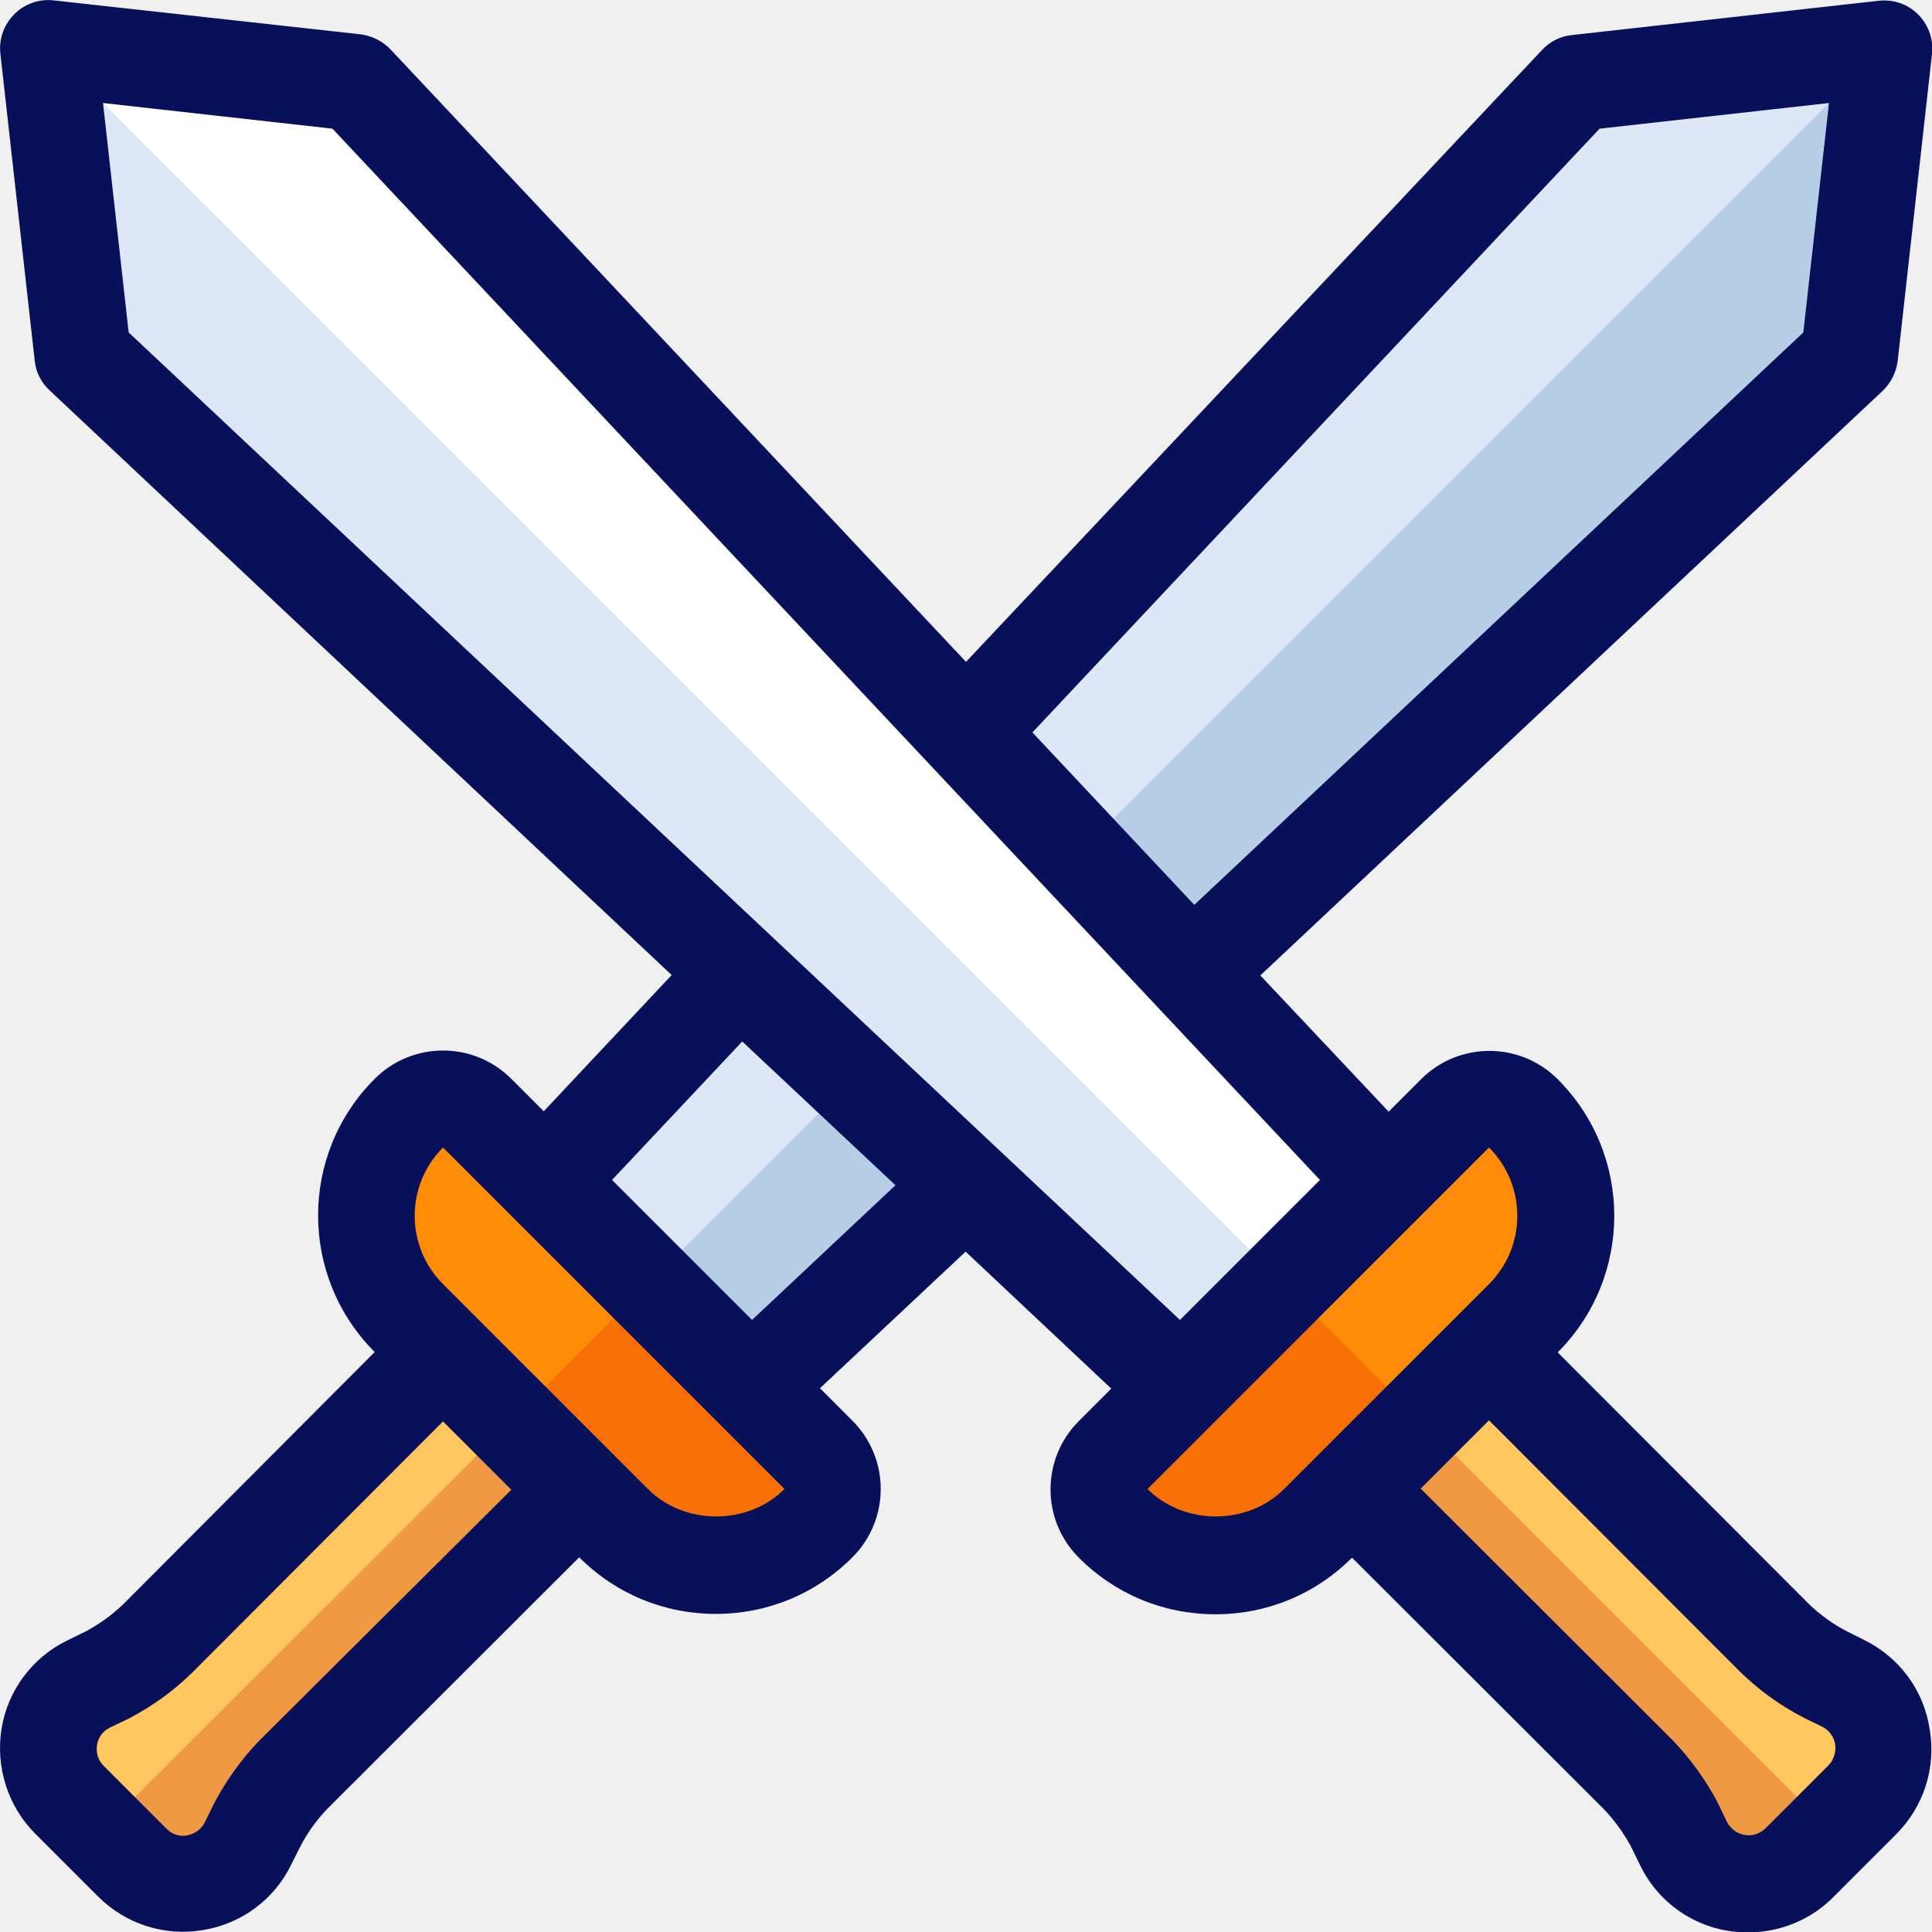
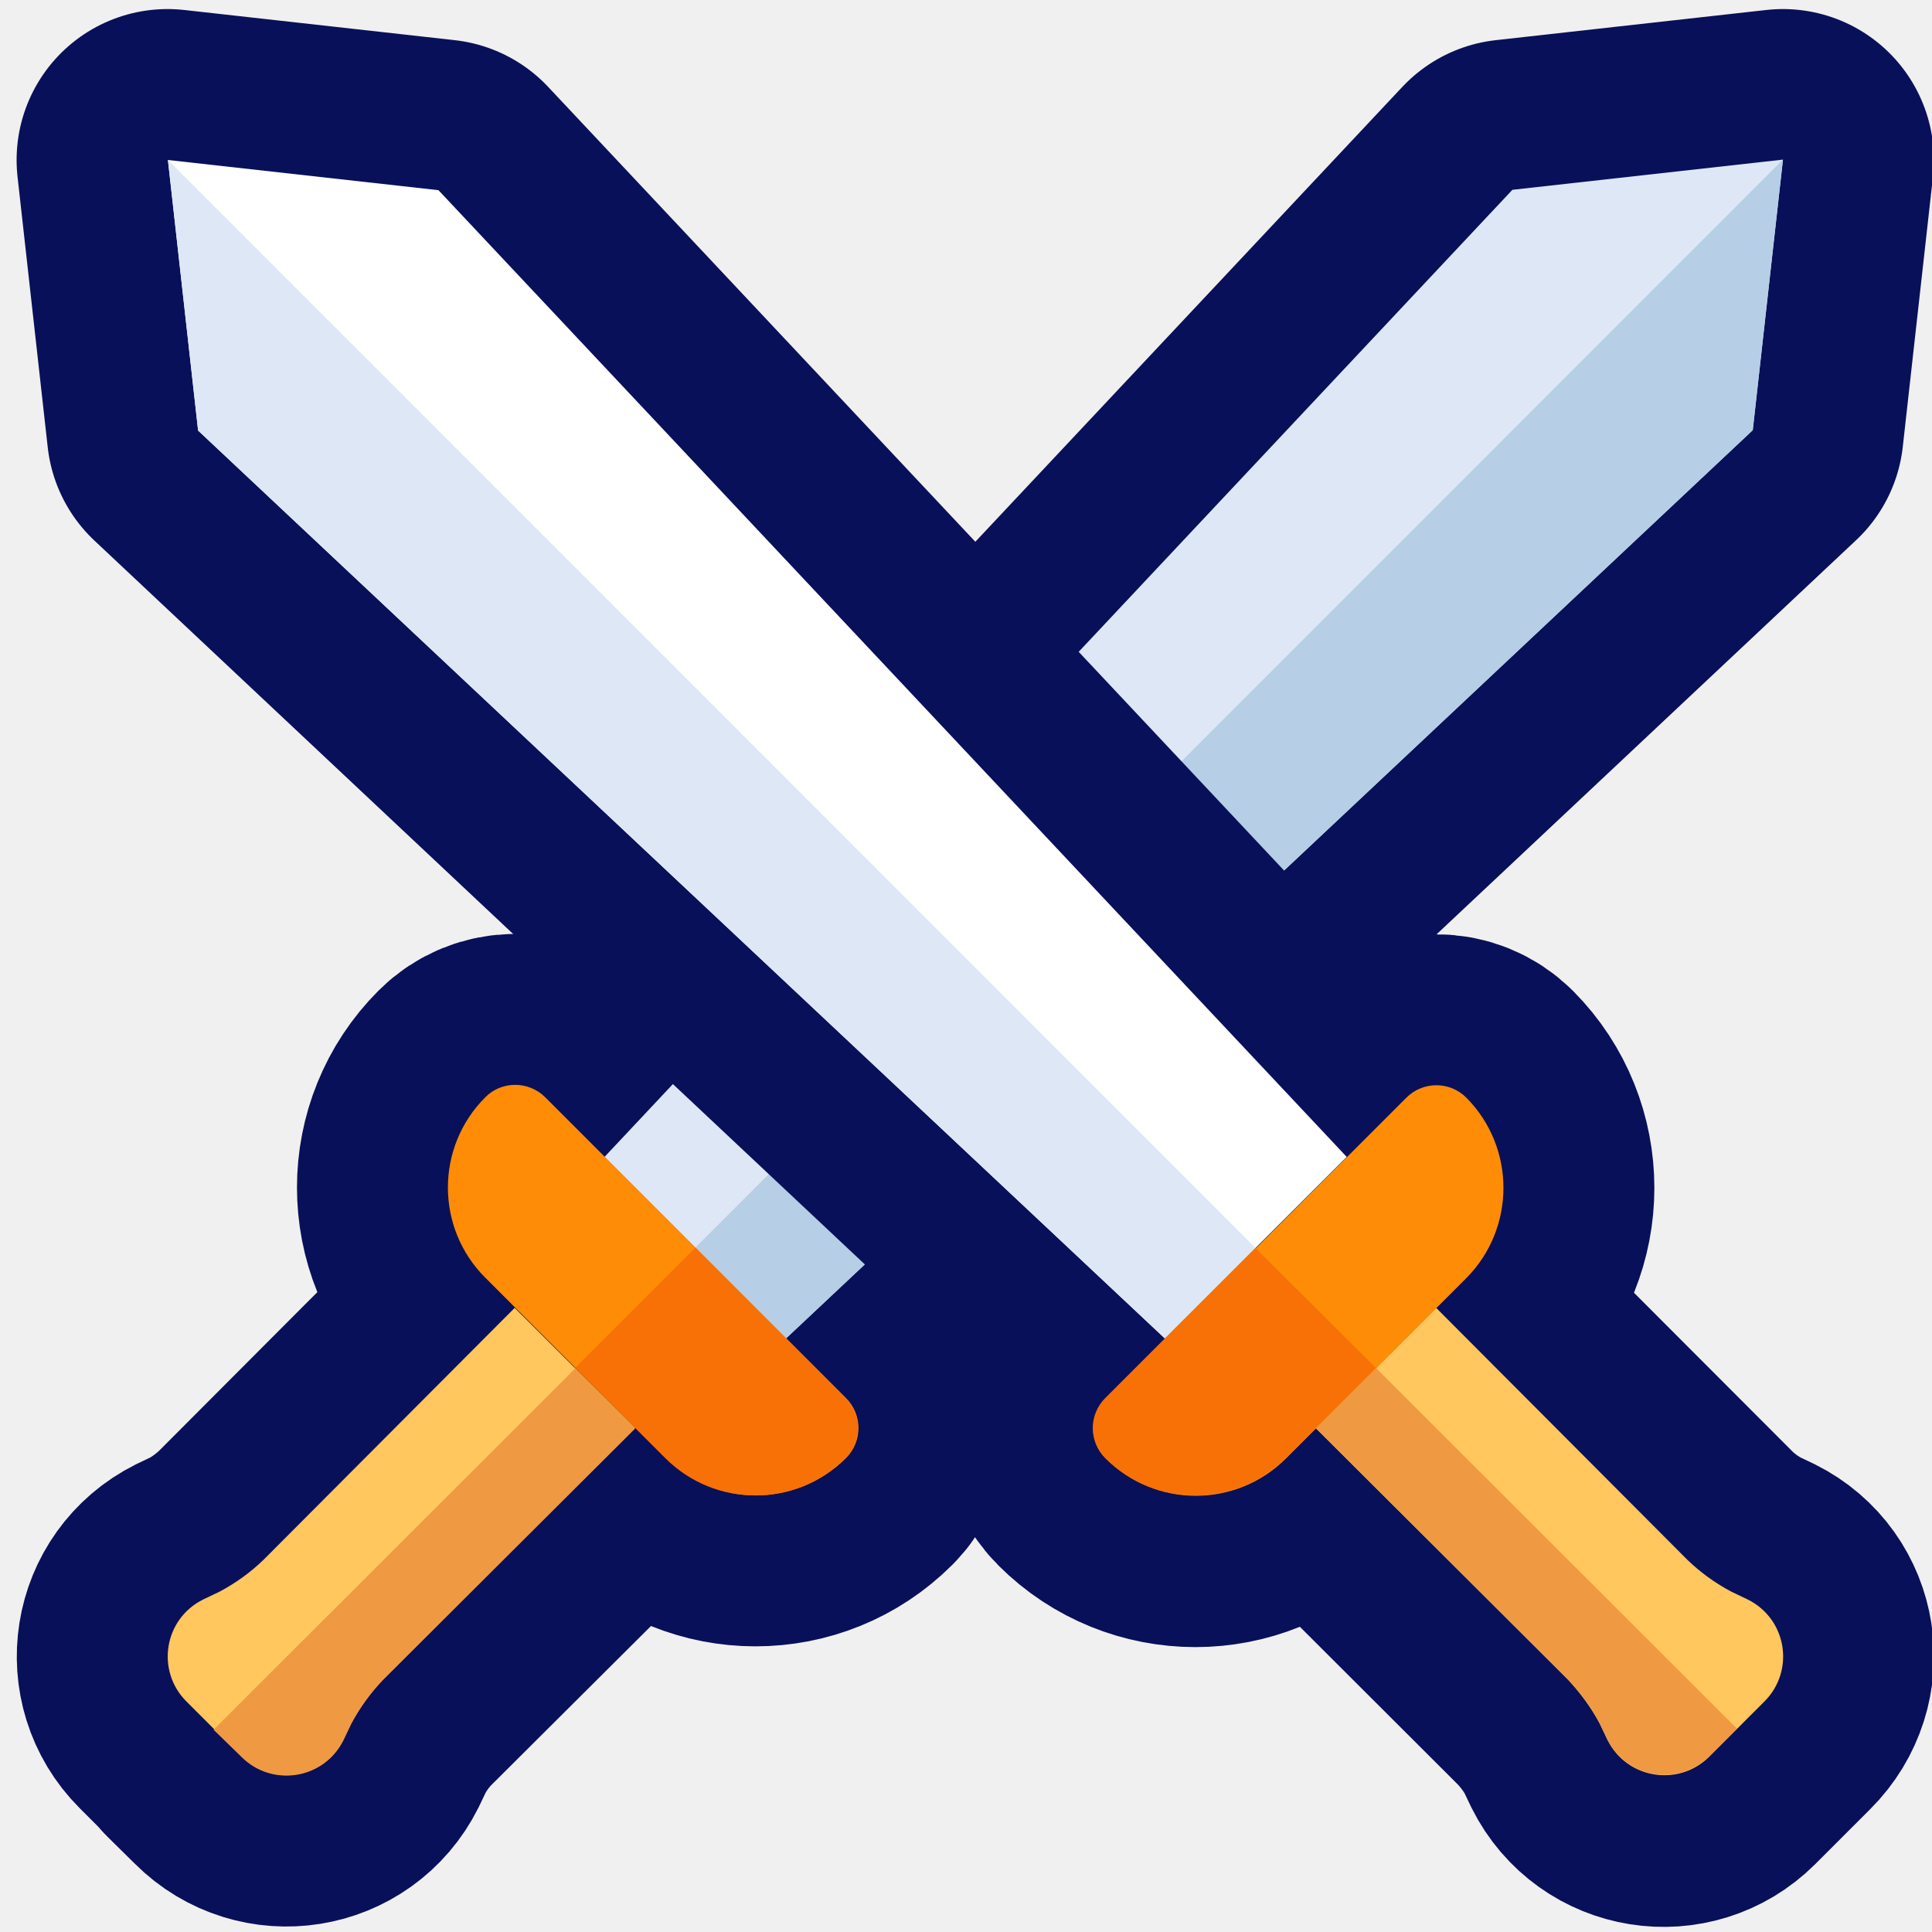
<svg xmlns="http://www.w3.org/2000/svg" version="1.1" id="圖層_1" x="0px" y="0px" viewBox="0 0 512 512" style="enable-background:new 0 0 512 512;" xml:space="preserve">
  <style type="text/css">
- 	.st0{fill:#DEE7F6;}
- 	.st1{fill:#B6CEE6;}
- 	.st2{fill:#FFC75D;}
- 	.st3{fill:#EF9943;}
- 	.st4{fill:#FF8C07;}
- 	.st5{fill:#F77106;}
- 	.st6{fill:#FFFFFF;}
- 	.st7{fill:#09105A;}
+ 	.st0{fill:#F77106;stroke:#09105A;stroke-width:80;stroke-linecap:round;stroke-linejoin:round;stroke-miterlimit:10;}
+ 	.st1{fill:#DEE7F6;}
+ 	.st2{fill:#B6CEE6;}
+ 	.st3{fill:#FFC75D;}
+ 	.st4{fill:#EF9943;}
+ 	.st5{fill:#FF8C07;}
+ 	.st6{fill:#F77106;}
+ 	.st7{fill:none;stroke:#09105A;stroke-width:80;stroke-linecap:round;stroke-linejoin:round;stroke-miterlimit:10;}
+ 	.st8{fill:#FFFFFF;}
</style>
+   <path class="st0" d="M472.5,42.4l-71.7,8L160.3,306.6l-15.8-15.8c-4.4-4.4-11.5-4.4-15.9,0c-13.2,13.2-13.2,34.6,0,47.8l8,8  L109.1,374l0,0l-39.2,39.3c-3.5,3.3-7.4,6.2-11.7,8.5l-4.4,2.1c-10.4,5.2-12.5,18.9-4.4,27l7.3,7.3l-0.1,0.1l7.4,7.3  c8.1,8.1,21.8,6,27-4.4l2.1-4.4c2.3-4.3,5.1-8.2,8.5-11.7l52-51.8l14.8-14.8l7.9,7.9c6.6,6.6,15.3,9.9,23.9,9.9  c8.7,0,17.3-3.3,23.9-9.9c4.4-4.4,4.4-11.5,0-15.9l-15.8-15.8L464.5,114L472.5,42.4z" />
  <g>
-     <path class="st0" d="M199,367.6L490.1,94.2l9.1-81.4l-81.4,9.1L144.4,313L199,367.6z" />
-     <path class="st1" d="M199,367.6L490.1,94.2l9.1-81.4L171.7,340.3L199,367.6z" />
-     <path class="st2" d="M153.6,394.6l-75.8,75.6c-3.8,4-7,8.4-9.6,13.3l-2.4,5c-5.9,11.8-21.5,14.2-30.7,5l-16.6-16.6   c-9.2-9.2-6.8-24.8,5-30.7l5-2.4c4.9-2.6,9.3-5.8,13.3-9.6l75.6-75.8L153.6,394.6z" />
-     <path class="st3" d="M35.1,493.6c9.2,9.2,24.8,6.8,30.7-5l2.4-5c2.6-4.9,5.8-9.3,9.6-13.3l75.8-75.6l-18.1-18.1L26.7,485.3   L35.1,493.6z" />
-     <path class="st4" d="M126.5,295l90.5,90.5c5,5,5,13.1,0,18.1c-15,15-39.3,15-54.3,0l-54.3-54.3c-15-15-15-39.3,0-54.3   C113.4,290,121.5,290,126.5,295L126.5,295z" />
-     <path class="st5" d="M135.5,376.5l27.1,27.1c15,15,39.3,15,54.3,0c0,0,0,0,0,0c5-5,5-13.1,0-18.1c0,0,0,0,0,0l-45.2-45.3   L135.5,376.5L135.5,376.5z" />
-     <path class="st6" d="M313,367.6L21.9,94.2l-9.1-81.4l81.4,9.1L367.6,313L313,367.6z" />
-     <path class="st0" d="M313,367.6l27.3-27.3L12.8,12.8l9.1,81.4L313,367.6z" />
-     <path class="st2" d="M358.4,394.6l75.8,75.6c3.8,4,7,8.4,9.6,13.3l2.4,5c5.9,11.8,21.5,14.2,30.7,5l16.6-16.6   c9.2-9.2,6.8-24.8-5-30.7l-5-2.4c-4.9-2.6-9.3-5.8-13.3-9.6l-75.6-75.8L358.4,394.6z" />
-     <path class="st3" d="M376.5,376.5l-18.1,18.1l75.8,75.6c3.8,4,7,8.4,9.6,13.3l2.4,5c5.9,11.8,21.5,14.2,30.7,5l8.3-8.3L376.5,376.5   z" />
-     <path class="st4" d="M403.8,349.4l-54.3,54.3c-15,15-39.3,15-54.3,0c-5-5-5-13.1,0-18.1l90.5-90.5c5-5,13.1-5,18.1,0   C418.7,310.1,418.7,334.4,403.8,349.4L403.8,349.4z" />
-     <path class="st5" d="M340.3,340.3l-45.2,45.2c-5,5-5,13.1,0,18.1c0,0,0,0,0,0c15,15,39.3,15,54.3,0c0,0,0,0,0,0l27.1-27.1   L340.3,340.3L340.3,340.3z" />
-     <path class="st7" d="M494.2,434.7l-4.6-2.3c-3.7-1.9-7.2-4.4-10.2-7.3l-66.6-66.7c20-20,20-52.4,0-72.4c-10-10-26.2-10-36.2,0   l-8.6,8.6L334,258.5l164.9-154.9c2.2-2.1,3.6-4.9,4-7.9l9.1-81.4c0.8-7-4.3-13.4-11.3-14.1c-0.9-0.1-1.9-0.1-2.8,0l-81.4,9.1   c-3,0.3-5.8,1.7-7.9,4L256,175.4L103.5,13.1c-2.1-2.2-4.9-3.6-7.9-4L14.2,0.1C7.2-0.7,0.9,4.4,0.1,11.4c-0.1,0.9-0.1,1.9,0,2.8   l9.1,81.4c0.3,3,1.7,5.8,4,7.9L178,258.4l-33.9,36.1l-8.6-8.6c-10-10-26.2-10-36.2,0c-20,20-20,52.4,0,72.4L32.8,425   c-3,2.9-6.3,5.3-10,7.3l-5.1,2.5C8.5,439.3,2,448.1,0.4,458.2c-1.6,10.1,1.7,20.5,8.9,27.7L26,502.6c7.3,7.3,17.6,10.6,27.7,8.9   c10.2-1.6,19-8.1,23.5-17.4l2.3-4.6c2-3.9,4.5-7.3,7.3-10.2l66.7-66.6c9.7,9.7,22.5,15,36.2,15c13.7,0,26.5-5.3,36.2-15   c10-10,10-26.2,0-36.2l-8.6-8.6l38.6-36.2l38.6,36.3l-8.6,8.6c-10,10-10,26.2,0,36.2c9.7,9.7,22.5,15,36.2,15   c13.7,0,26.5-5.3,36.2-15l66.6,66.5c2.9,3,5.4,6.5,7.3,10l2.5,5.1c5.3,10.9,16.4,17.8,28.6,17.7c8.4,0,16.6-3.3,22.6-9.4l16.6-16.6   c7.3-7.3,10.6-17.6,8.9-27.7C509.9,448,503.4,439.3,494.2,434.7L494.2,434.7z M423.9,34.1l60.8-6.8l-6.8,60.8L316.5,239.8   l-42.9-45.7L423.9,34.1L423.9,34.1z M68.6,461.4c-4.6,4.8-8.6,10.3-11.9,16.6l-2.4,4.9c-0.9,1.8-2.6,3.1-4.7,3.5   c-2,0.4-4.1-0.3-5.5-1.8l-16.6-16.6c-1.5-1.5-2.1-3.5-1.8-5.5c0.3-2,1.5-3.7,3.3-4.6l5.4-2.6c6-3.2,11.5-7.1,16.4-11.9l66.6-66.7   l18.1,18.1L68.6,461.4L68.6,461.4z M171.7,394.6l-54.3-54.3c-10-10-10-26.2,0-36.2l90.5,90.5C198.2,404.3,181.4,404.3,171.7,394.6   L171.7,394.6z M199.3,349.8l-37.1-37.1l34.5-36.7l40.6,38.1L199.3,349.8L199.3,349.8z M34.1,88.1l-6.8-60.8l60.8,6.8l261.7,278.6   l-37.1,37.1L34.1,88.1z M304.1,394.6l90.5-90.5c10,10,10,26.2,0,36.2l-54.3,54.3C330.6,404.3,313.8,404.3,304.1,394.6L304.1,394.6z    M484.5,467.9l-16.6,16.6c-2.5,2.5-6.6,2.5-9.1-0.1c-0.4-0.4-0.8-0.9-1.1-1.5l-2.6-5.4c-3.2-6-7.2-11.5-11.9-16.4l-66.7-66.6   l18.1-18.1l66.8,66.9c4.8,4.6,10.2,8.6,16.6,11.9l4.9,2.4c3.2,1.6,4.4,5.4,2.8,8.6C485.4,466.9,485,467.4,484.5,467.9L484.5,467.9z   " />
+     <path class="st1" d="M208.3,354.7L464.5,114l8-71.7l-71.7,8L160.2,306.6L208.3,354.7z" />
+     <path class="st2" d="M208.3,354.7L464.5,114l8-71.7L184.3,330.6L208.3,354.7z" />
+     <path class="st3" d="M168.3,378.4L101.6,445c-3.3,3.5-6.2,7.4-8.5,11.7l-2.1,4.4c-5.2,10.4-18.9,12.5-27,4.4l-14.6-14.6   c-8.1-8.1-6-21.8,4.4-27l4.4-2.1c4.3-2.3,8.2-5.1,11.7-8.5l66.5-66.7L168.3,378.4z" />
+     <path class="st4" d="M64,465.6c8.1,8.1,21.8,6,27-4.4l2.1-4.4c2.3-4.3,5.1-8.2,8.5-11.7l66.7-66.5l-15.9-15.9l-95.8,95.7L64,465.6z   " />
+     <path class="st5" d="M144.5,290.8l79.7,79.7c4.4,4.4,4.4,11.5,0,15.9c-13.2,13.2-34.6,13.2-47.8,0l-47.8-47.8   c-13.2-13.2-13.2-34.6,0-47.8C132.9,286.4,140.1,286.4,144.5,290.8L144.5,290.8z" />
+     <path class="st6" d="M152.4,362.5l23.9,23.9c13.2,13.2,34.6,13.2,47.8,0l0,0c4.4-4.4,4.4-11.5,0-15.9l0,0l-39.8-39.9L152.4,362.5   L152.4,362.5z" />
  </g>
+   <path class="st7" d="M463.2,423.9l-4.4-2.1c-4.3-2.3-8.2-5.1-11.7-8.5l-66.5-66.6l8-8c13.1-13.2,13.1-34.6,0-47.8  c-4.4-4.4-11.5-4.4-15.9,0l-15.9,15.8L116.1,50.4l-71.7-8l8,71.7l256.2,240.7l-15.8,15.8c-4.4,4.4-4.4,11.5,0,15.9c0,0,0,0,0.1,0.1  c0,0,0,0,0,0c13.2,13.2,34.6,13.2,47.8,0l7.9-7.9l66.6,66.5c3.3,3.5,6.2,7.4,8.5,11.7l2.1,4.4c5.2,10.4,18.9,12.5,27,4.4l7.3-7.3  l7.3-7.3C475.7,442.8,473.6,429.1,463.2,423.9z" />
+   <path class="st8" d="M308.7,354.7L52.5,114.1l-8-71.7l71.7,8l240.7,256.2L308.7,354.7z" />
+   <path class="st1" d="M308.7,354.7l24-24L44.5,42.4l8,71.7L308.7,354.7z" />
+   <path class="st3" d="M348.7,378.5l66.7,66.5c3.3,3.5,6.2,7.4,8.5,11.7l2.1,4.4c5.2,10.4,18.9,12.5,27,4.4l14.6-14.6  c8.1-8.1,6-21.8-4.4-27l-4.4-2.1c-4.3-2.3-8.2-5.1-11.7-8.5l-66.5-66.7L348.7,378.5z" />
+   <path class="st4" d="M364.6,362.5l-15.9,15.9l66.7,66.5c3.3,3.5,6.2,7.4,8.5,11.7l2.1,4.4c5.2,10.4,18.9,12.5,27,4.4l7.3-7.3  L364.6,362.5z" />
+   <path class="st5" d="M388.6,338.7l-47.8,47.8c-13.2,13.2-34.6,13.2-47.8,0c-4.4-4.4-4.4-11.5,0-15.9l79.7-79.7  c4.4-4.4,11.5-4.4,15.9,0C401.7,304.1,401.7,325.5,388.6,338.7L388.6,338.7z" />
+   <path class="st6" d="M332.7,330.7l-39.8,39.8c-4.4,4.4-4.4,11.5,0,15.9l0,0c13.2,13.2,34.6,13.2,47.8,0l0,0l23.9-23.9L332.7,330.7  L332.7,330.7z" />
</svg>
